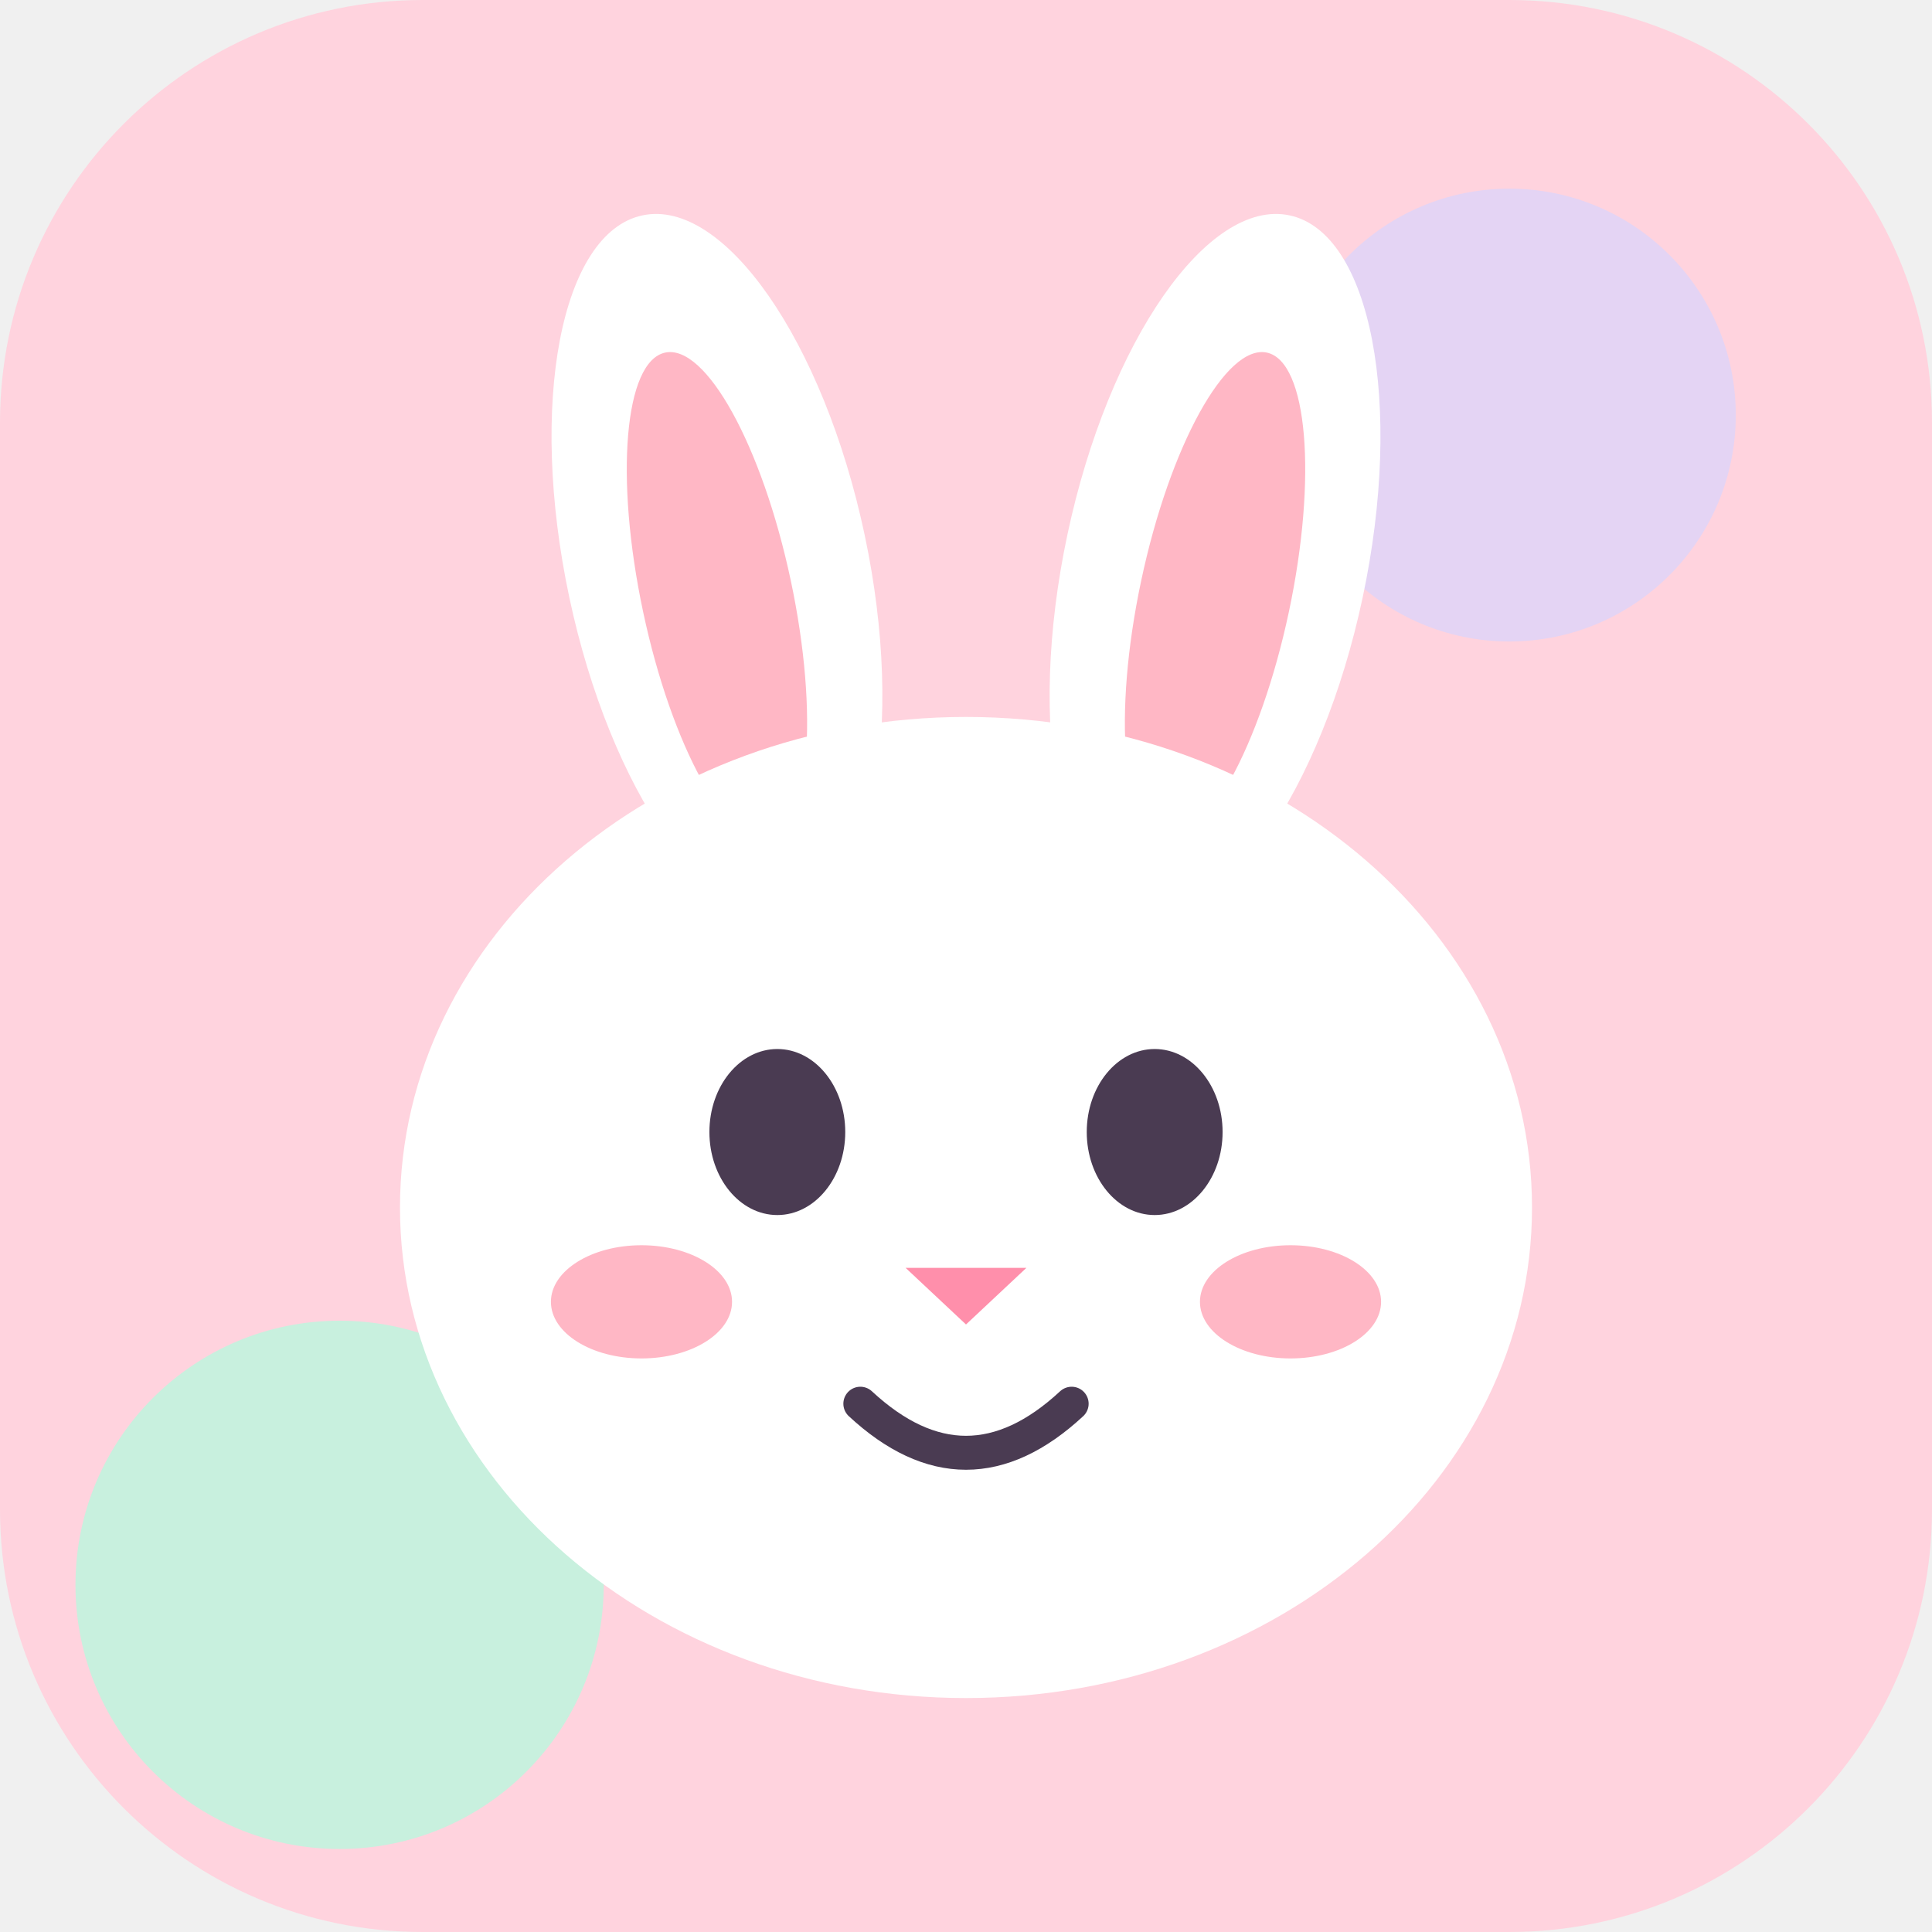
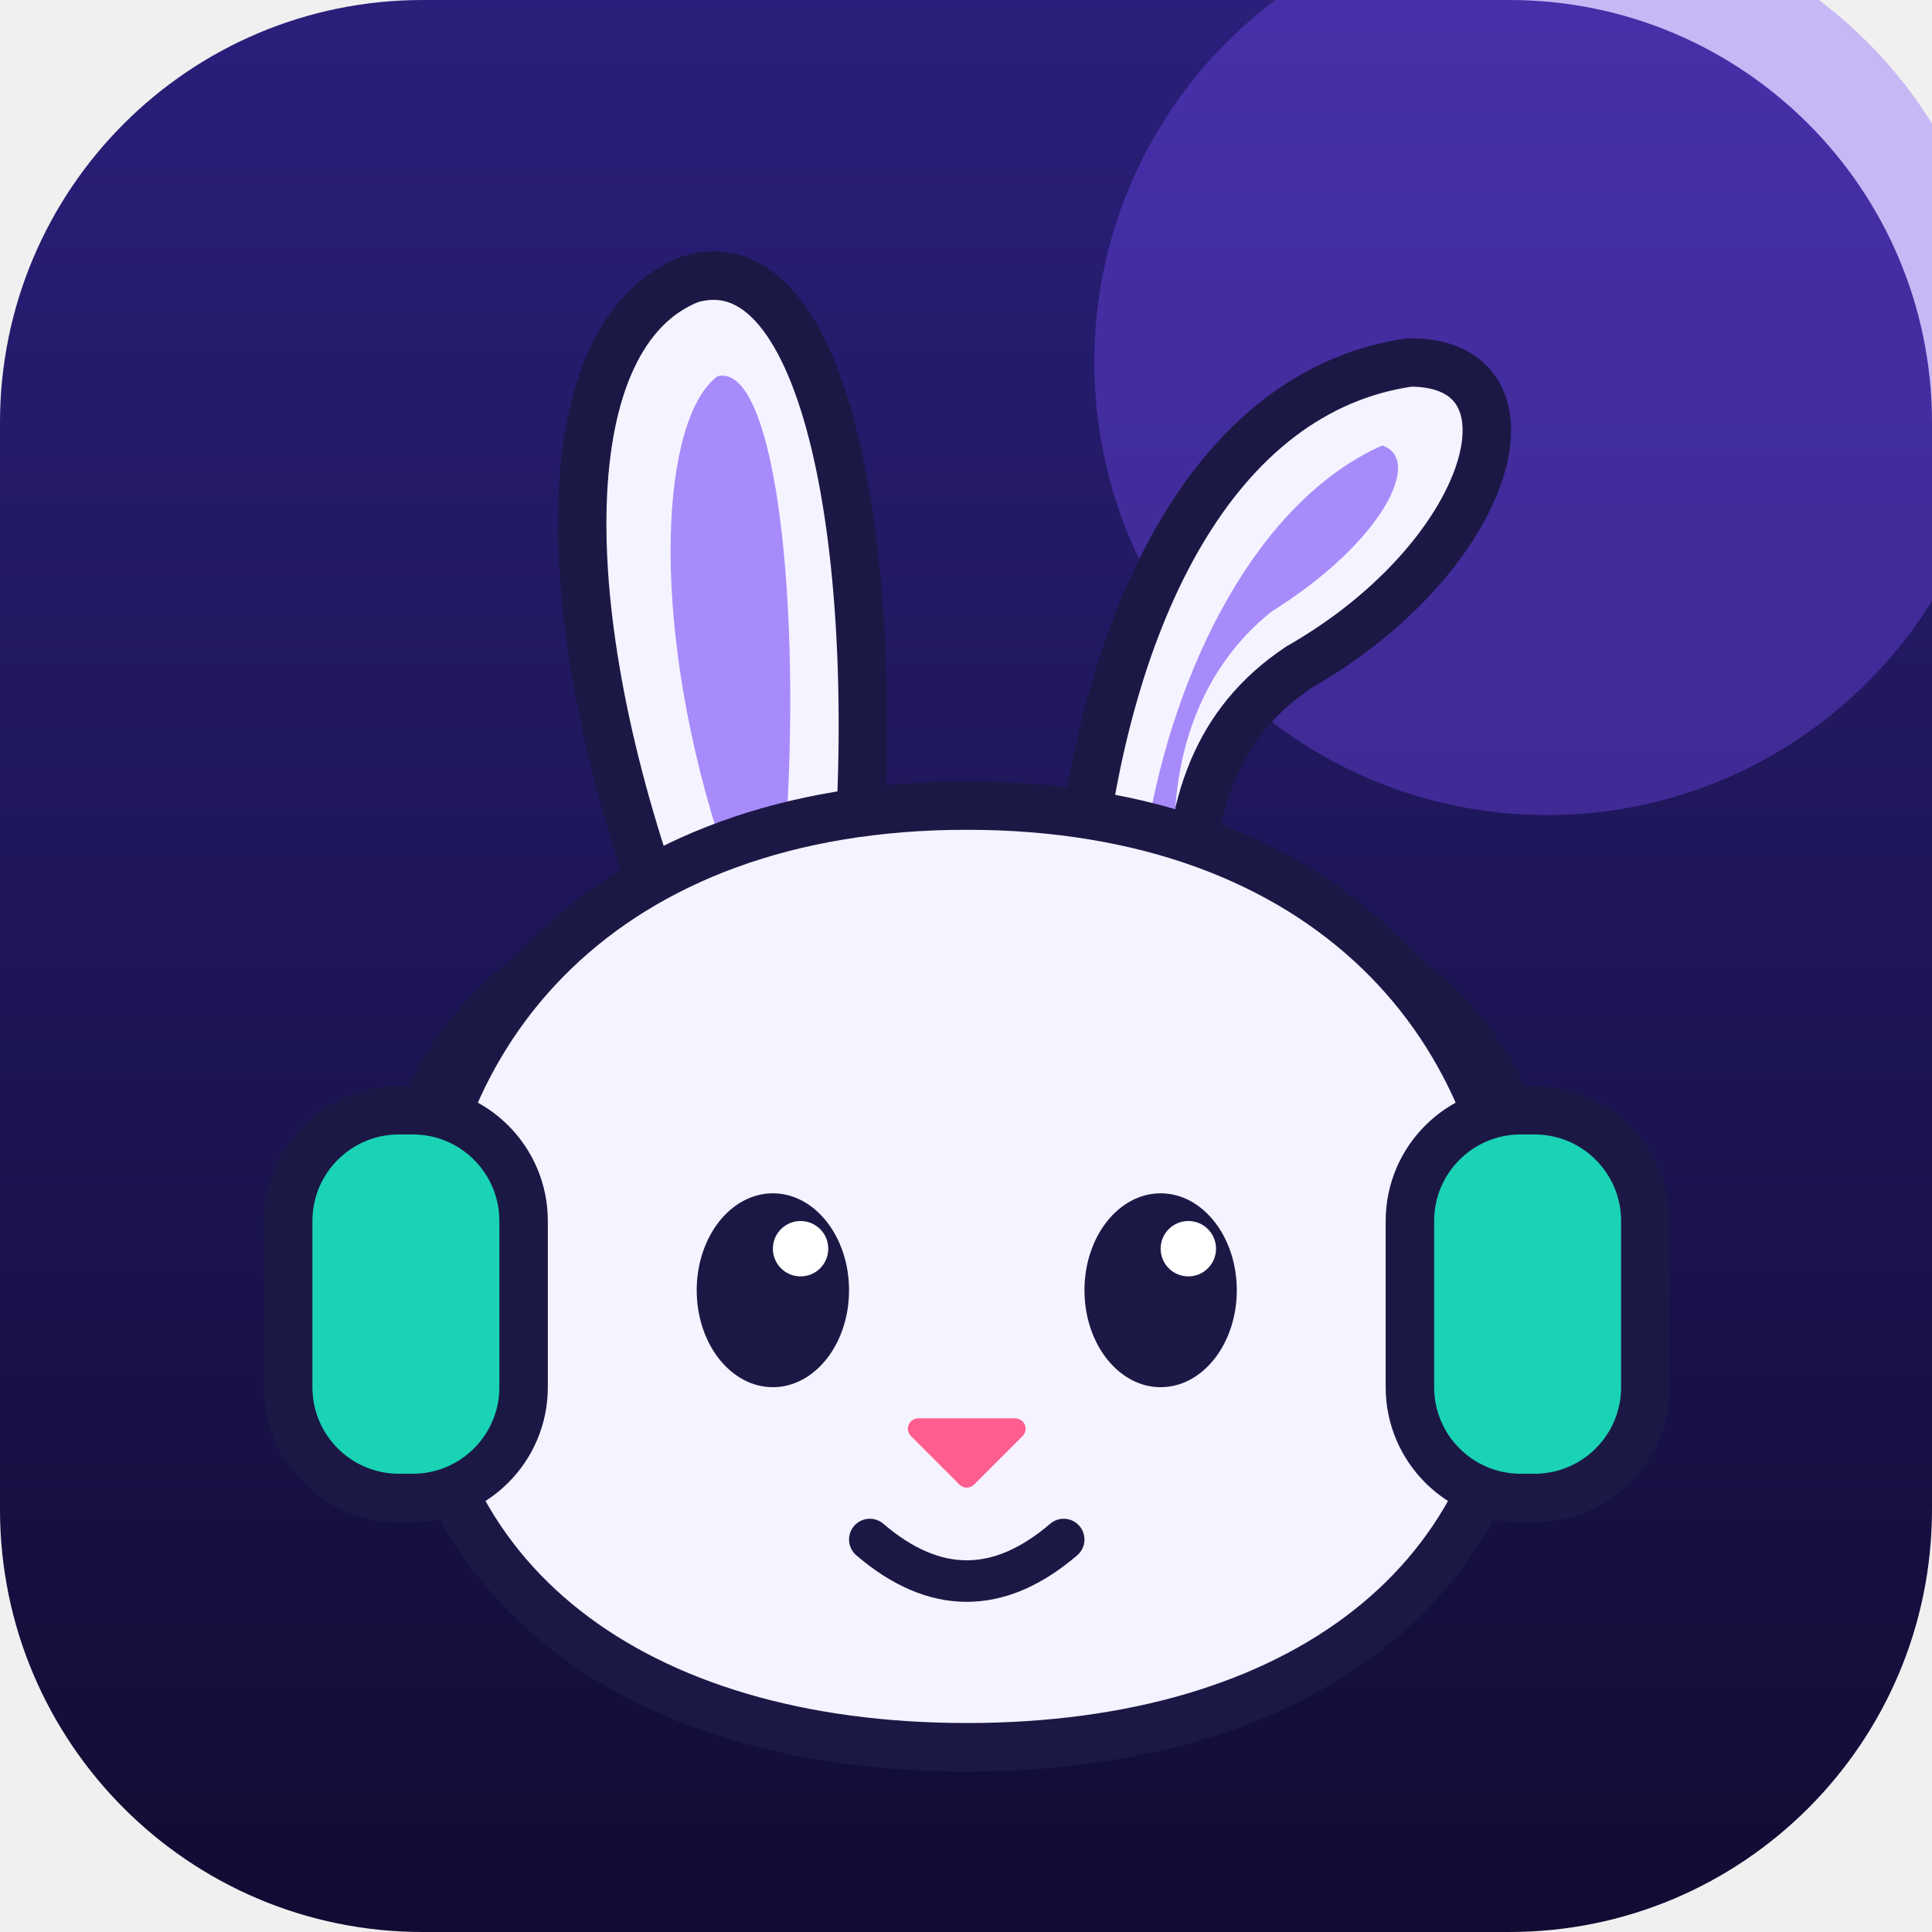
<svg xmlns="http://www.w3.org/2000/svg" viewBox="0 0 512 512">
-   <rect width="512" height="512" rx="112" fill="#ffd3de" />
-   <circle cx="400" cy="110" r="60" fill="#e4d4f4" />
-   <circle cx="90" cy="420" r="70" fill="#c8f0de" />
-   <ellipse cx="190" cy="150" rx="40" ry="95" fill="#fff" transform="rotate(-12 190 150)" />
-   <ellipse cx="190" cy="158" rx="20" ry="66" fill="#ffb7c5" transform="rotate(-12 190 158)" />
-   <ellipse cx="322" cy="150" rx="40" ry="95" fill="#fff" transform="rotate(12 322 150)" />
-   <ellipse cx="322" cy="158" rx="20" ry="66" fill="#ffb7c5" transform="rotate(12 322 158)" />
-   <ellipse cx="256" cy="320" rx="150" ry="130" fill="#fff" />
-   <ellipse cx="206" cy="300" rx="18" ry="22" fill="#4a3b52" />
-   <ellipse cx="306" cy="300" rx="18" ry="22" fill="#4a3b52" />
-   <ellipse cx="170" cy="345" rx="24" ry="15" fill="#ffb7c5" />
-   <ellipse cx="342" cy="345" rx="24" ry="15" fill="#ffb7c5" />
-   <path d="M240 336 h32 l-16 15 z" fill="#ff8fab" />
-   <path d="M228 372 q28 26 56 0" stroke="#4a3b52" stroke-width="9" fill="none" stroke-linecap="round" />
+   <defs>
+     <linearGradient id="bg" x1="0" y1="0" x2="0" y2="1">
+       <stop offset="0" stop-color="#2a1f7a" />
+       <stop offset="1" stop-color="#110c33" />
+     </linearGradient>
+   </defs>
+   <rect width="512" height="512" rx="112" fill="url(#bg)" />
+   <circle cx="410" cy="96" r="120" fill="#7c4dff" opacity="0.35" />
+   <g transform="translate(36 52) scale(3.67)" stroke="#1c1846" stroke-width="3.5" stroke-linejoin="round">
+     <path d="M38 52 C30 30 30 10 40 6 C50 3 54 26 52 50 Z" fill="#f5f3ff" />
+     <path d="M68 50 C70 30 78 14 92 12 C102 12 98 26 84 34 C78 38 76 44 76 52 Z" fill="#f5f3ff" />
+     <path d="M42 46 C37 30 38 16 42 13 C46 12 48 28 47 45 Z" fill="#a78bfa" stroke="none" />
+     <path d="M73 46 C75 34 81 22 90 18 C93 19 90 25 82 30 C77 34 75 40 75 46 Z" fill="#a78bfa" stroke="none" />
+     <path d="M22 74 C22 42 98 42 98 74" fill="none" stroke-width="9" stroke-linecap="round" />
+     <path d="M22 74 C22 42 98 42 98 74" fill="none" stroke="#19d3b4" stroke-width="4.5" stroke-linecap="round" />
+     <path d="M60 44 C86 44 100 60 100 80 C100 100 84 112 60 112 C36 112 20 100 20 80 C20 60 34 44 60 44 Z" fill="#f5f3ff" />
+     <rect x="11" y="66" width="17" height="28" rx="8" fill="#19d3b4" />
+     <rect x="92" y="66" width="17" height="28" rx="8" fill="#19d3b4" />
+     <ellipse cx="46" cy="79" rx="5.5" ry="7" fill="#1c1846" stroke="none" />
+     <ellipse cx="74" cy="79" rx="5.5" ry="7" fill="#1c1846" stroke="none" />
+     <circle cx="48" cy="76" r="2" fill="#fff" stroke="none" />
+     <circle cx="76" cy="76" r="2" fill="#fff" stroke="none" />
+     <path d="M56.5 89 h7 l-3.5 3.5 z" fill="#ff5d8f" stroke="#ff5d8f" stroke-width="1.5" />
+     <path d="M53 97 q7 6 14 0" fill="none" stroke-width="3" stroke-linecap="round" />
+   </g>
</svg>
